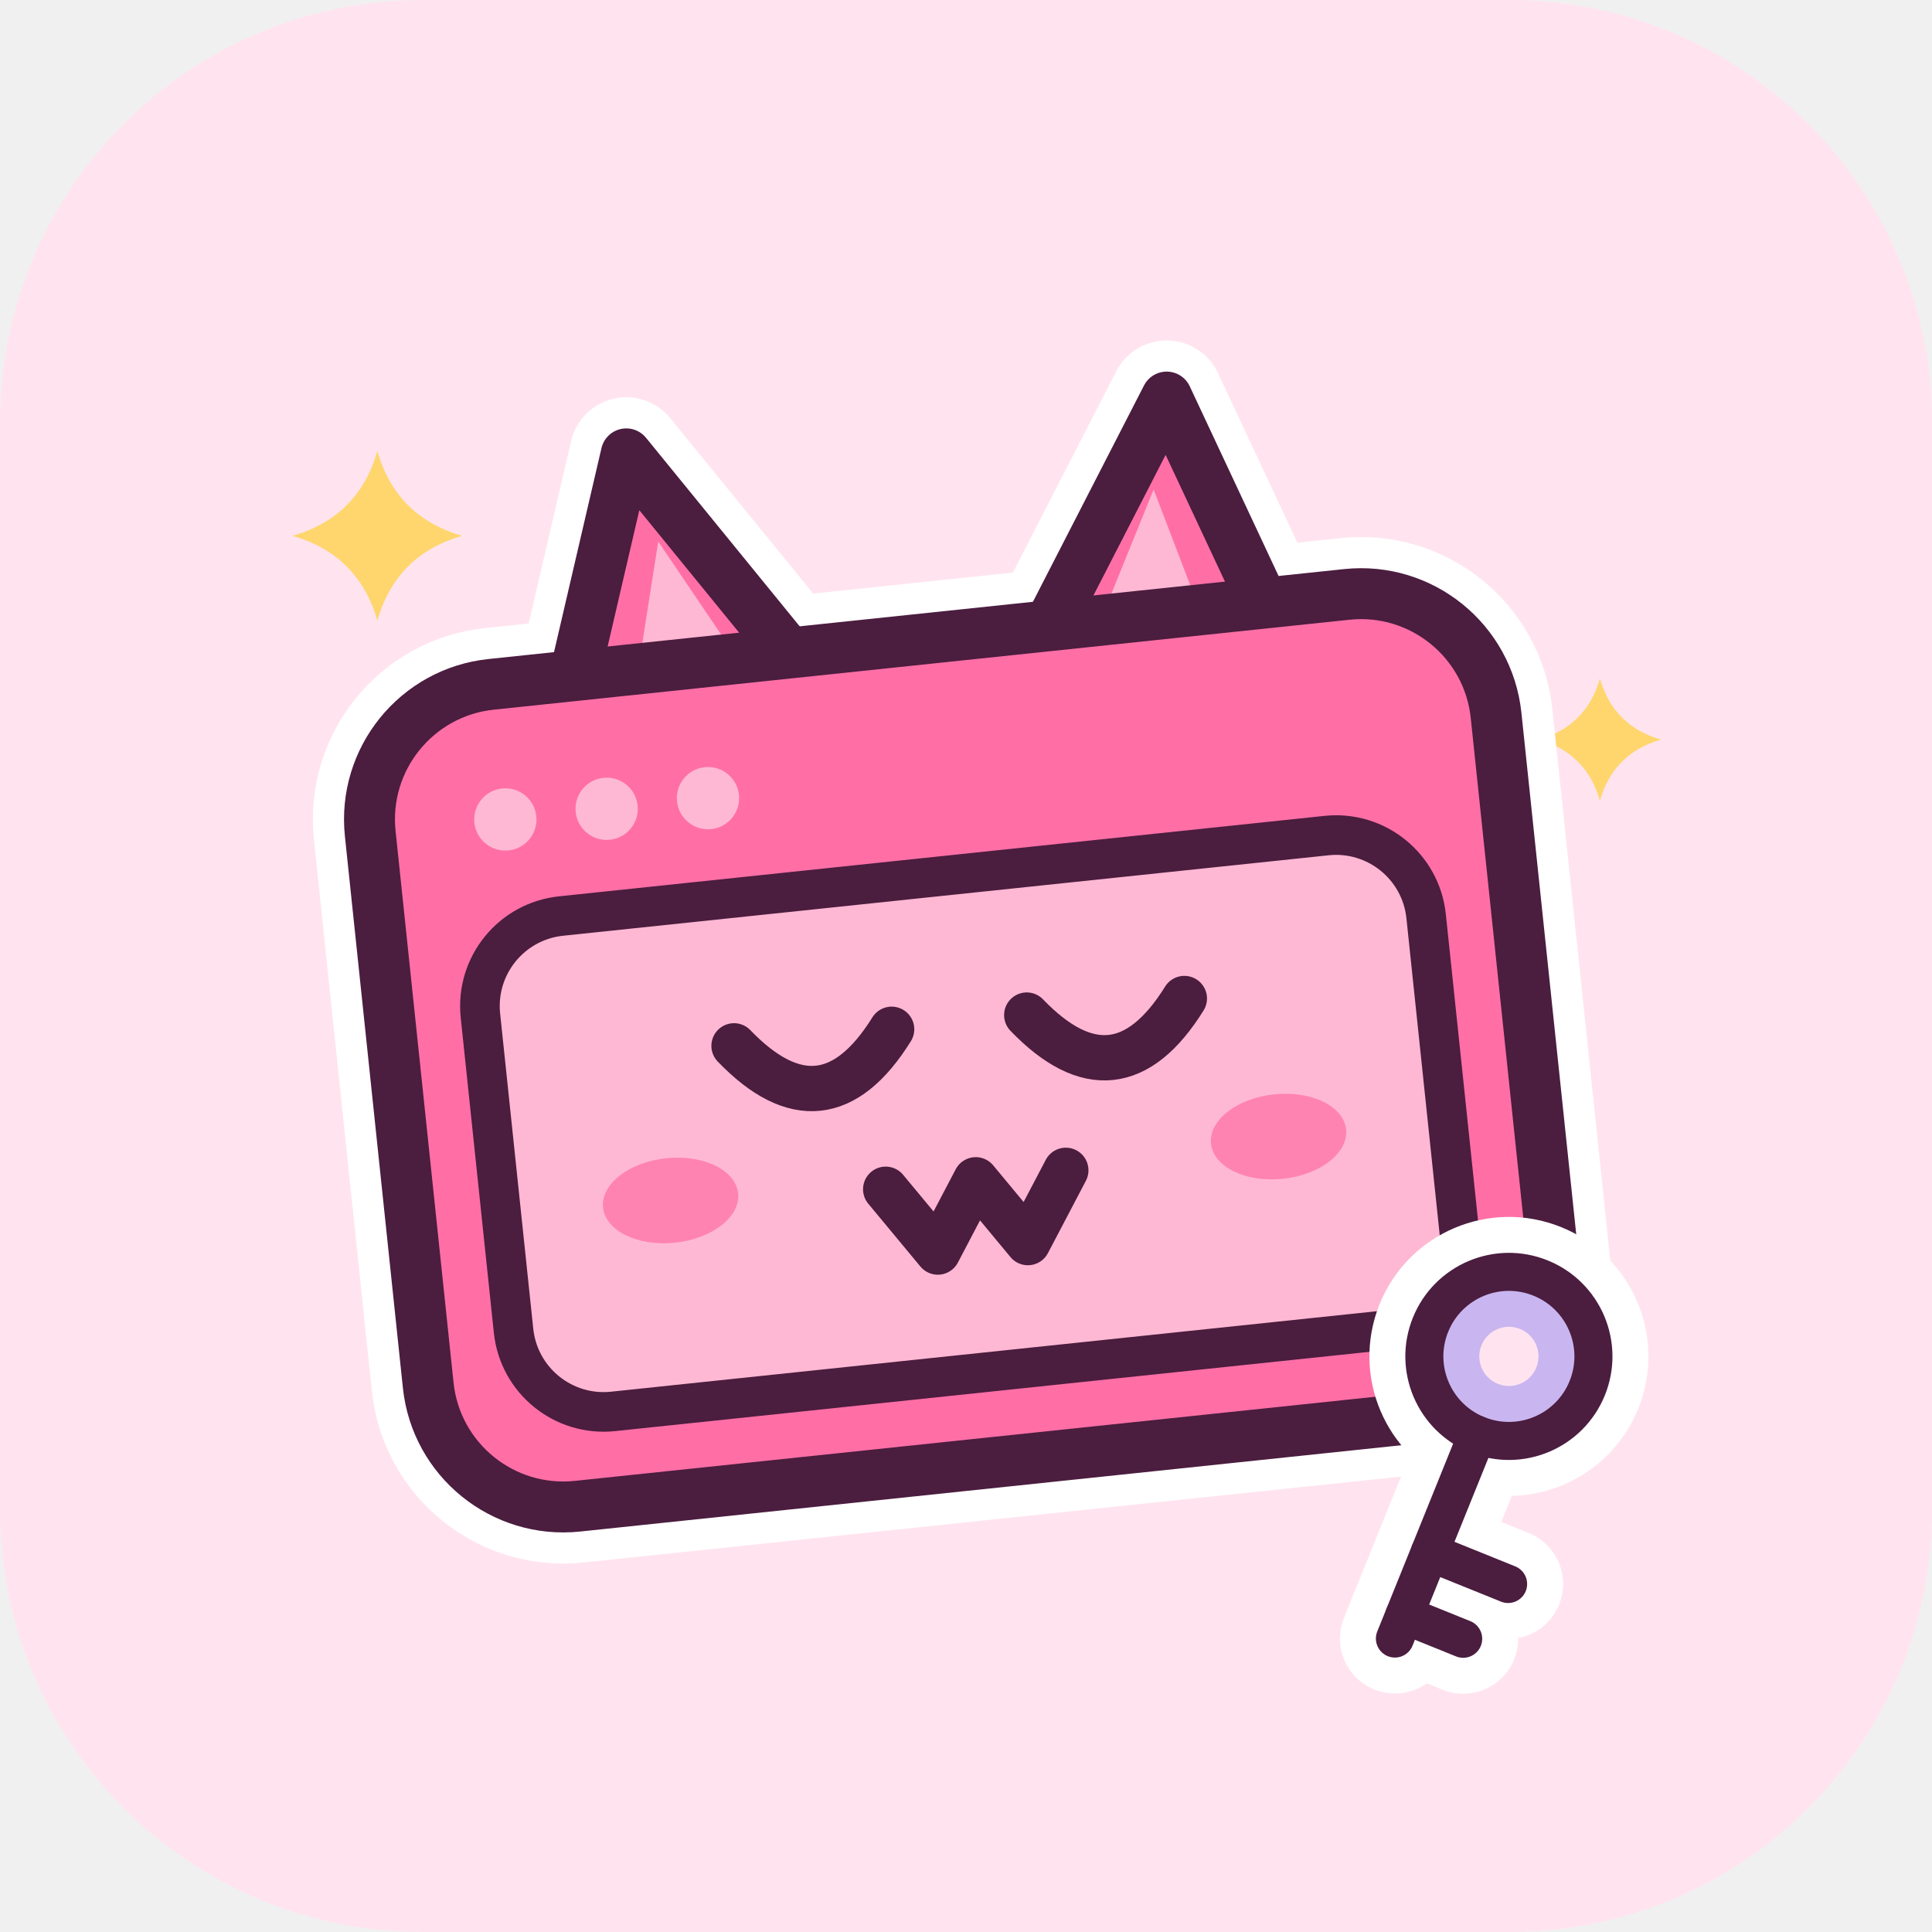
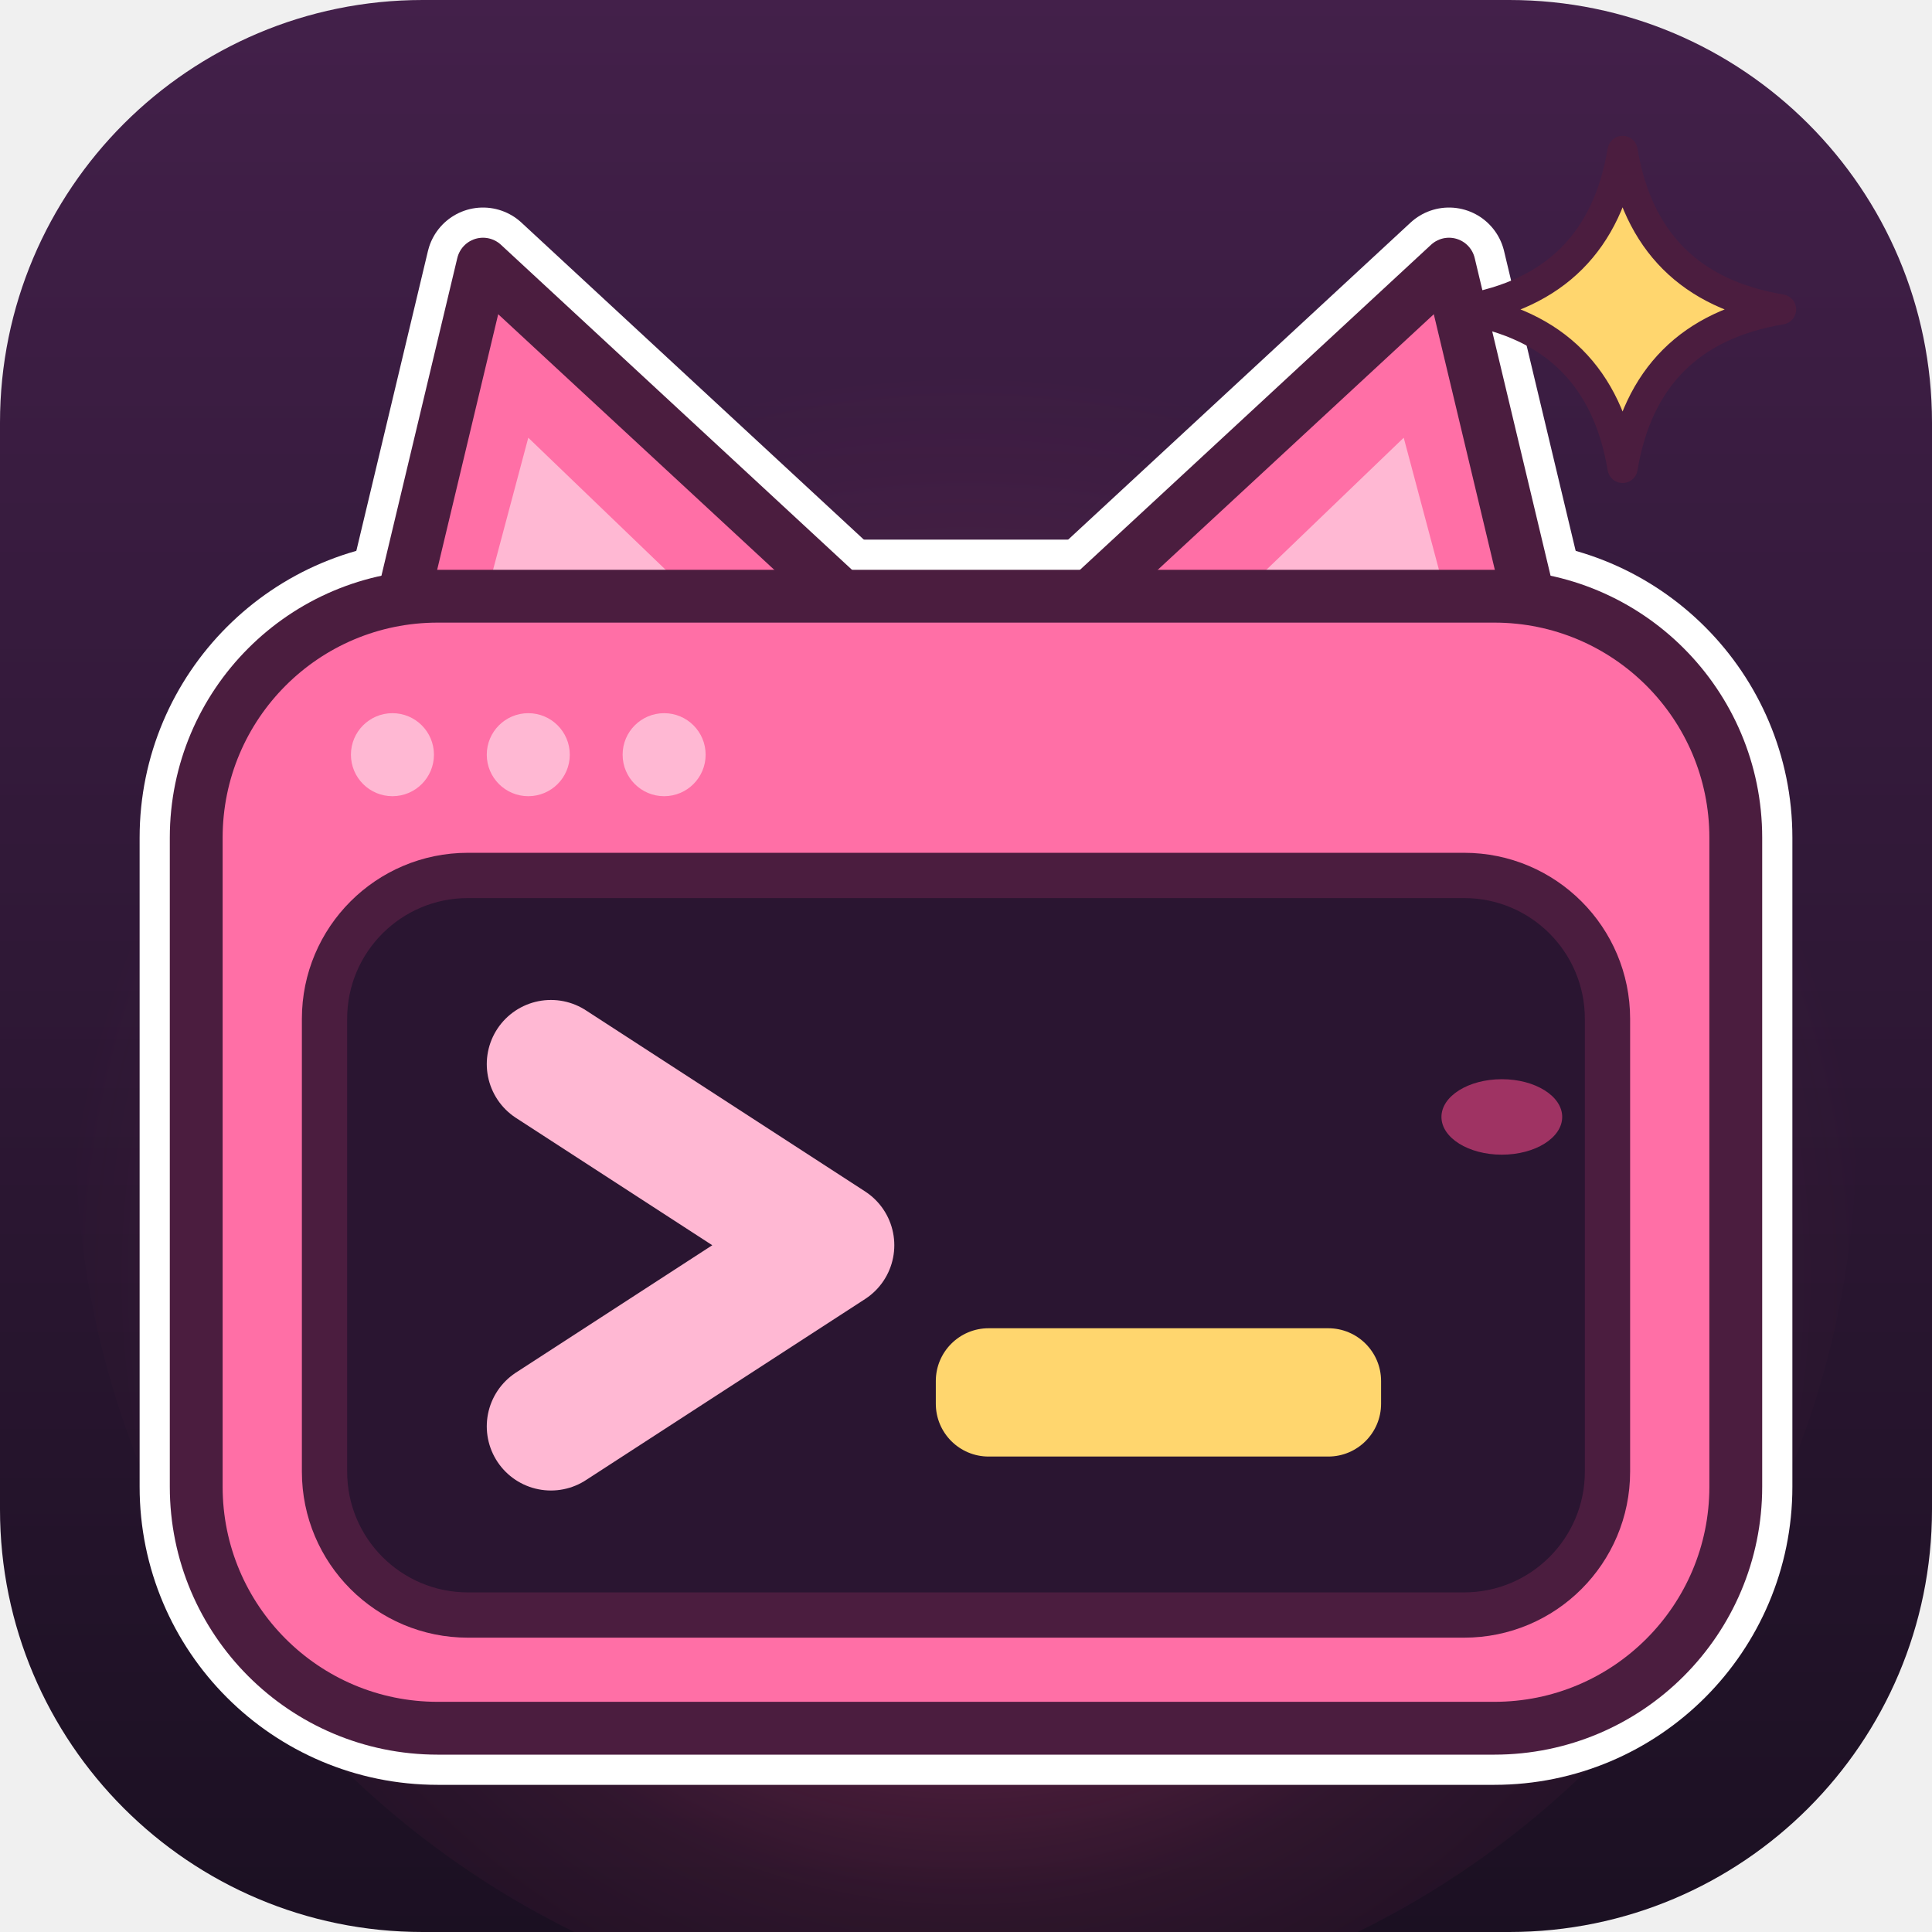
- <svg xmlns="http://www.w3.org/2000/svg" viewBox="0 0 512 512" width="512" height="512" role="img" aria-label="UwUSSH app icon: Nyu the terminal cat with a key">
-   <rect width="512" height="512" rx="112" fill="#FFE4EF" />
-   <g fill="#FFD66E">
-     <path d="M0-18 Q4-4 18 0 Q4 4 0 18 Q-4 4 -18 0 Q-4-4 0-18 Z" transform="translate(100 142) scale(1.25)" />
-     <path d="M0-18 Q4-4 18 0 Q4 4 0 18 Q-4 4 -18 0 Q-4-4 0-18 Z" transform="translate(424 196) scale(0.9)" />
-   </g>
-   <g transform="translate(252 250) rotate(-6) scale(1.5) translate(-128 -128)">
-     <g fill="#FFFFFF" stroke="#FFFFFF" stroke-width="20" stroke-linejoin="round" stroke-linecap="round">
-       <path d="M62 88 L80 36 L114 88 Z" />
-       <path d="M142 88 L176 36 L194 88 Z" />
-       <rect x="28" y="74" width="200" height="146" rx="24" />
+ <svg xmlns="http://www.w3.org/2000/svg" viewBox="0 0 512 512" width="512" height="512" role="img" aria-label="UwUSSH app icon: a terminal window with cat ears and a glowing prompt">
+   <defs>
+     <linearGradient id="tile" x1="0" y1="0" x2="0" y2="1">
+       <stop offset="0" stop-color="#43204A" />
+       <stop offset="1" stop-color="#1B1022" />
+     </linearGradient>
+     <radialGradient id="glow" cx="0.5" cy="0.58" r="0.5">
+       <stop offset="0" stop-color="#FF4D8D" stop-opacity="0.55" />
+       <stop offset="0.7" stop-color="#FF4D8D" stop-opacity="0.08" />
+       <stop offset="1" stop-color="#FF4D8D" stop-opacity="0" />
+     </radialGradient>
+   </defs>
+   <rect width="512" height="512" rx="112" fill="url(#tile)" />
+   <circle cx="256" cy="300" r="236" fill="url(#glow)" />
+   <g stroke-linejoin="round" stroke-linecap="round">
+     <g fill="#FFFFFF" stroke="#FFFFFF" stroke-width="30">
+       <path d="M96 204 L128 70 L236 170 Z" />
+       <path d="M416 204 L384 70 L276 170 Z" />
+       <rect x="52" y="158" width="408" height="300" rx="64" />
    </g>
-     <g stroke="#4B1D3F" stroke-width="9" stroke-linejoin="round">
-       <path d="M62 88 L80 36 L114 88 Z" fill="#FF6FA6" />
-       <path d="M142 88 L176 36 L194 88 Z" fill="#FF6FA6" />
+     <g fill="#FF6FA6" stroke="#4B1D3F" stroke-width="14">
+       <path d="M96 204 L128 70 L236 170 Z" />
+       <path d="M416 204 L384 70 L276 170 Z" />
    </g>
-     <path d="M76 82 L84 52 L100 82 Z" fill="#FFB8D3" />
-     <path d="M156 82 L172 52 L180 82 Z" fill="#FFB8D3" />
-     <rect x="28" y="74" width="200" height="146" rx="24" fill="#FF6FA6" stroke="#4B1D3F" stroke-width="9" />
-     <circle cx="52" cy="98" r="5.5" fill="#FFB8D3" />
-     <circle cx="70" cy="98" r="5.5" fill="#FFB8D3" />
-     <circle cx="88" cy="98" r="5.5" fill="#FFB8D3" />
-     <rect x="44" y="116" width="168" height="88" rx="16" fill="#FFB8D3" stroke="#4B1D3F" stroke-width="7" />
-     <ellipse cx="74" cy="168" rx="12" ry="7.5" fill="#FF4D8D" opacity="0.5" />
-     <ellipse cx="182" cy="168" rx="12" ry="7.5" fill="#FF4D8D" opacity="0.5" />
-     <g fill="none" stroke="#4B1D3F" stroke-width="8" stroke-linecap="round" stroke-linejoin="round">
-       <path d="M88 142 Q102 160 116 142" />
-       <path d="M140 142 Q154 160 168 142" />
-       <path d="M112 170 L120 182 L128 170 L136 182 L144 170" />
+     <path d="M124 176 L140 116 L192 166 Z" fill="#FFB8D3" />
+     <path d="M388 176 L372 116 L320 166 Z" fill="#FFB8D3" />
+     <rect x="52" y="158" width="408" height="300" rx="64" fill="#FF6FA6" stroke="#4B1D3F" stroke-width="14" />
+     <g fill="#FFB8D3">
+       <circle cx="104" cy="200" r="11" />
+       <circle cx="140" cy="200" r="11" />
+       <circle cx="176" cy="200" r="11" />
+     </g>
+     <rect x="86" y="232" width="340" height="196" rx="38" fill="#2A1531" stroke="#4B1D3F" stroke-width="12" />
+     <path d="M146 282 L220 330 L146 378" fill="none" stroke="#FFB8D3" stroke-width="34" />
+     <rect x="248" y="352" width="118" height="34" rx="14" fill="#FFD66E" />
+     <g fill="#FF4D8D" opacity="0.55">
+       <ellipse cx="398" cy="296" rx="16" ry="10" />
    </g>
  </g>
-   <g transform="translate(394 374) rotate(22) scale(1.12)">
-     <g fill="none" stroke="#FFFFFF" stroke-width="26" stroke-linecap="round">
-       <circle cx="0" cy="-14" r="20" />
-       <path d="M0 6 L0 58" />
-       <path d="M0 36 L20 36" />
-       <path d="M0 52 L15 52" />
-     </g>
-     <circle cx="0" cy="-14" r="20" fill="#C9B6F0" stroke="#4B1D3F" stroke-width="9" />
-     <circle cx="0" cy="-14" r="7" fill="#FFE4EF" />
-     <g fill="none" stroke="#4B1D3F" stroke-width="9" stroke-linecap="round">
-       <path d="M0 6 L0 58" />
-       <path d="M0 36 L20 36" />
-       <path d="M0 52 L15 52" />
-     </g>
-   </g>
+   <path d="M430 40 Q436 76 472 82 Q436 88 430 124 Q424 88 388 82 Q424 76 430 40Z" fill="#FFD66E" stroke="#4B1D3F" stroke-width="8" stroke-linejoin="round" />
</svg>
